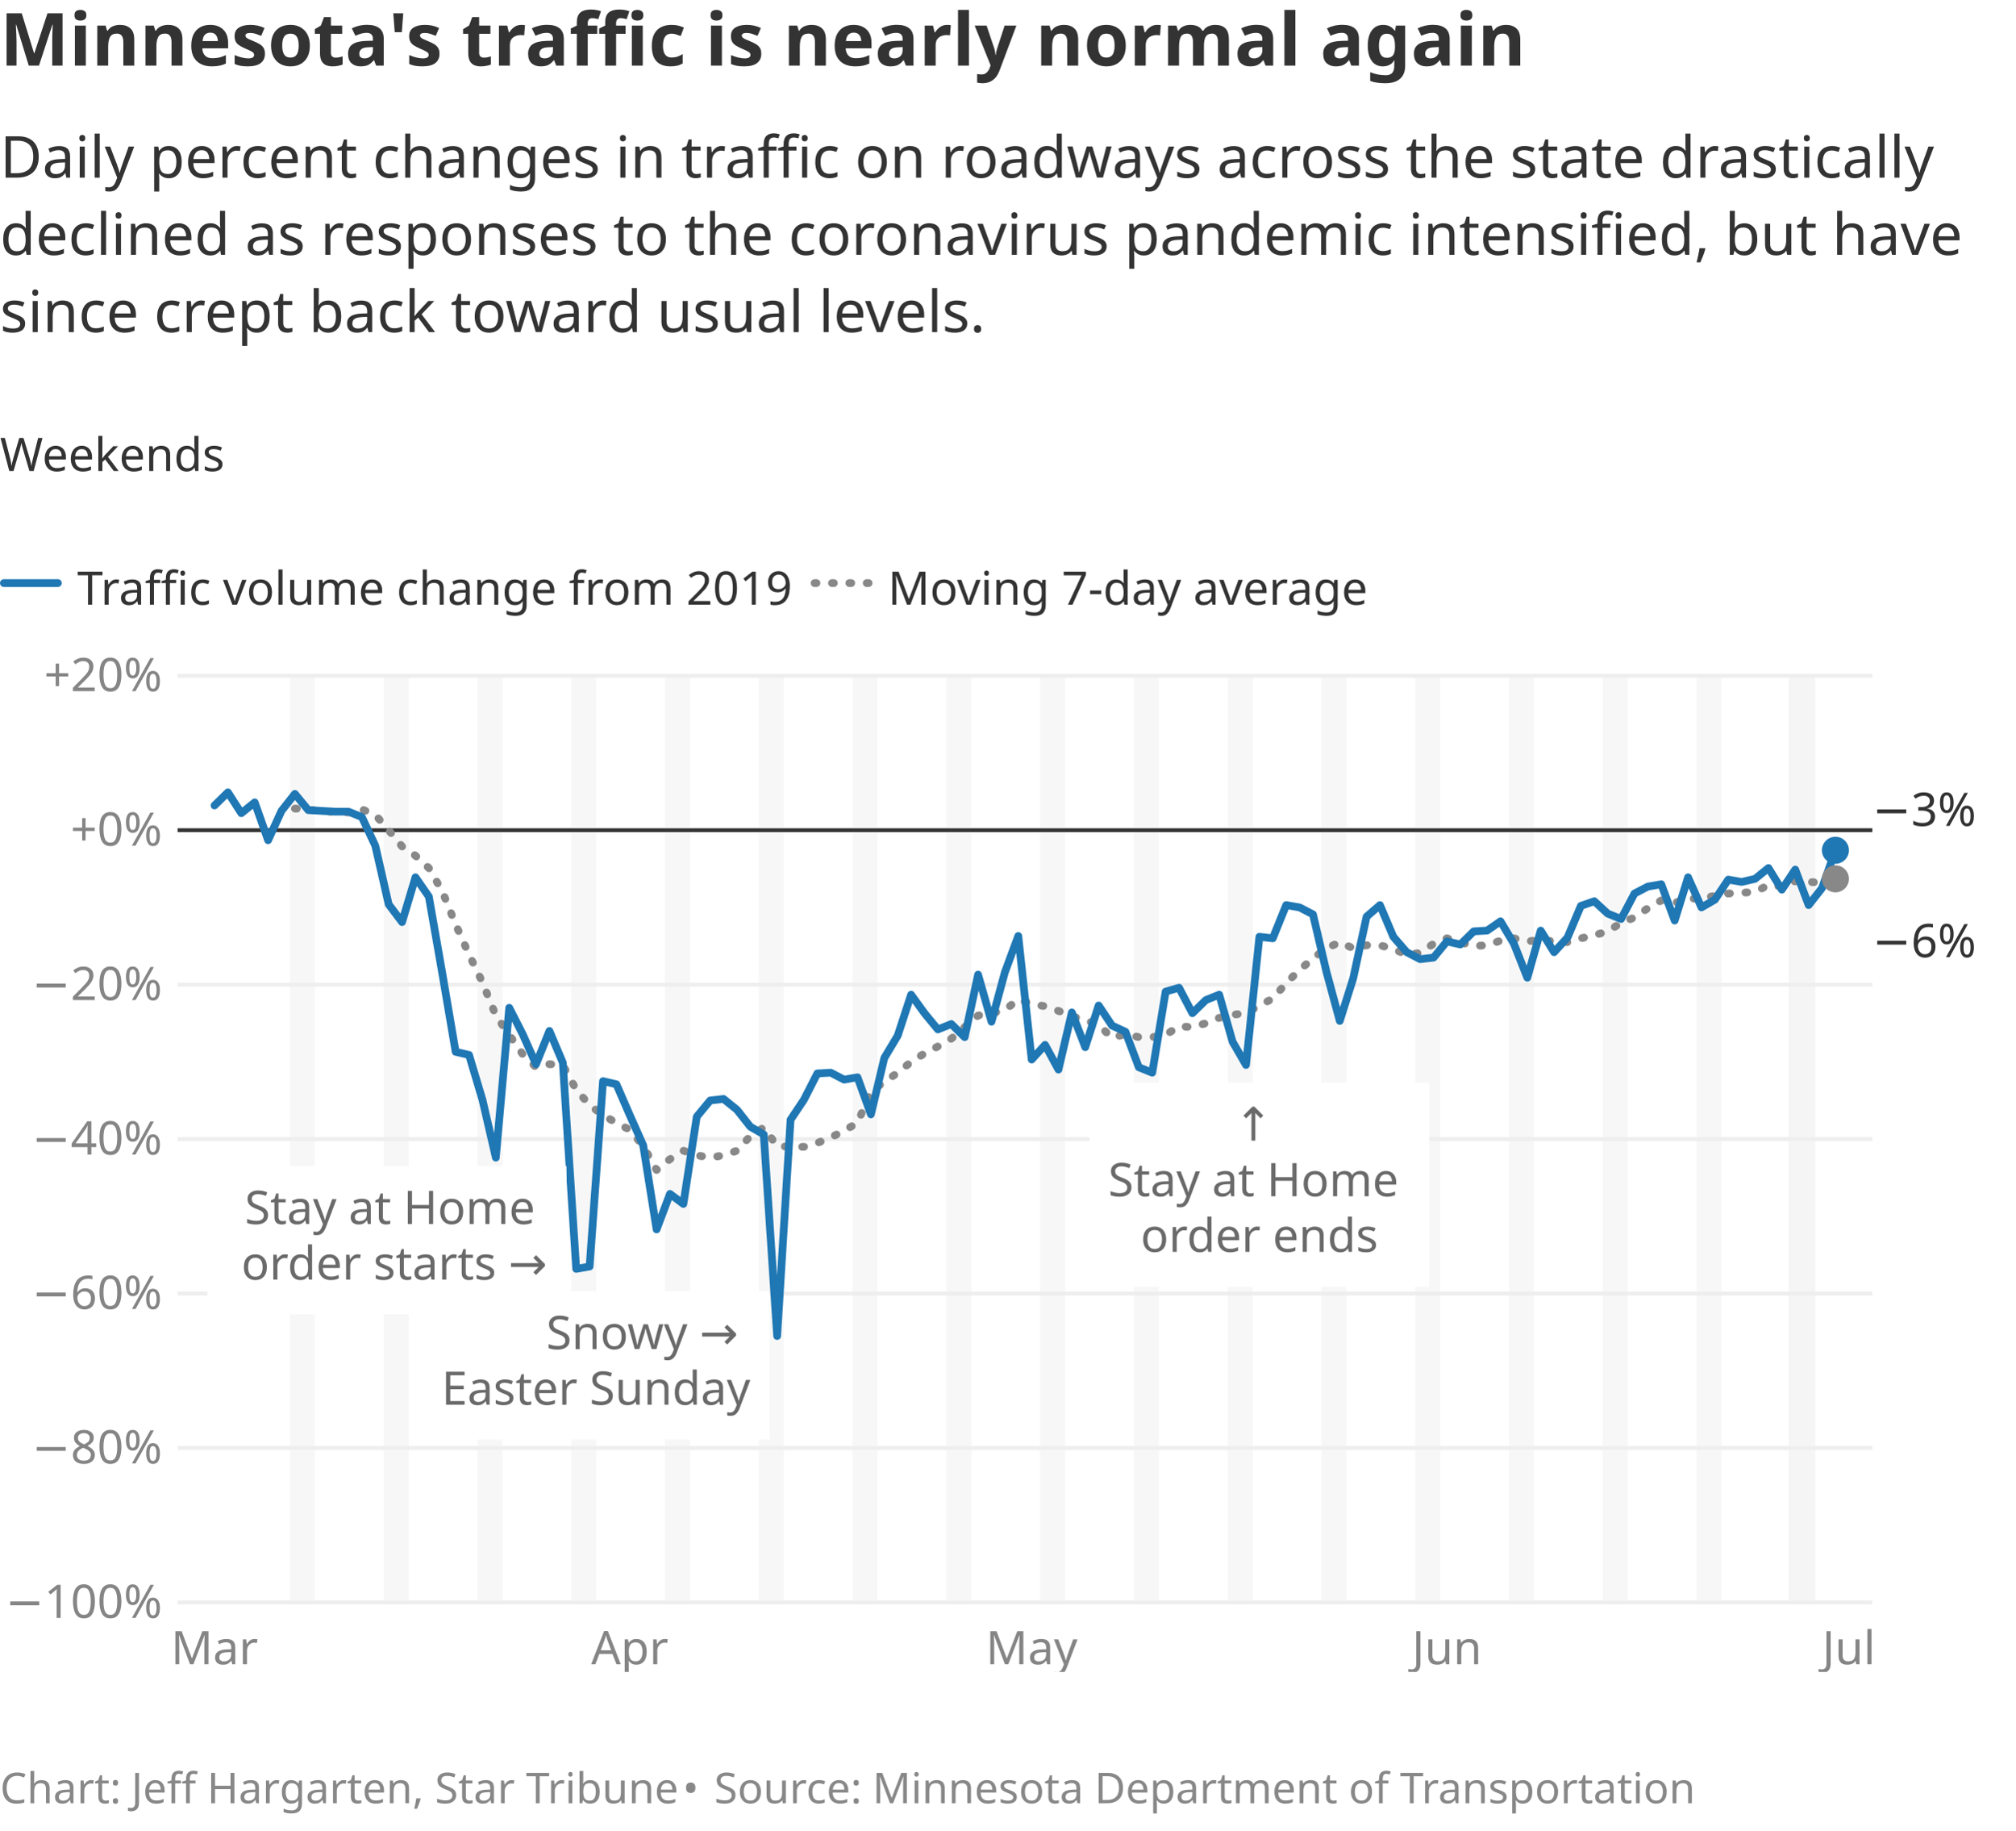
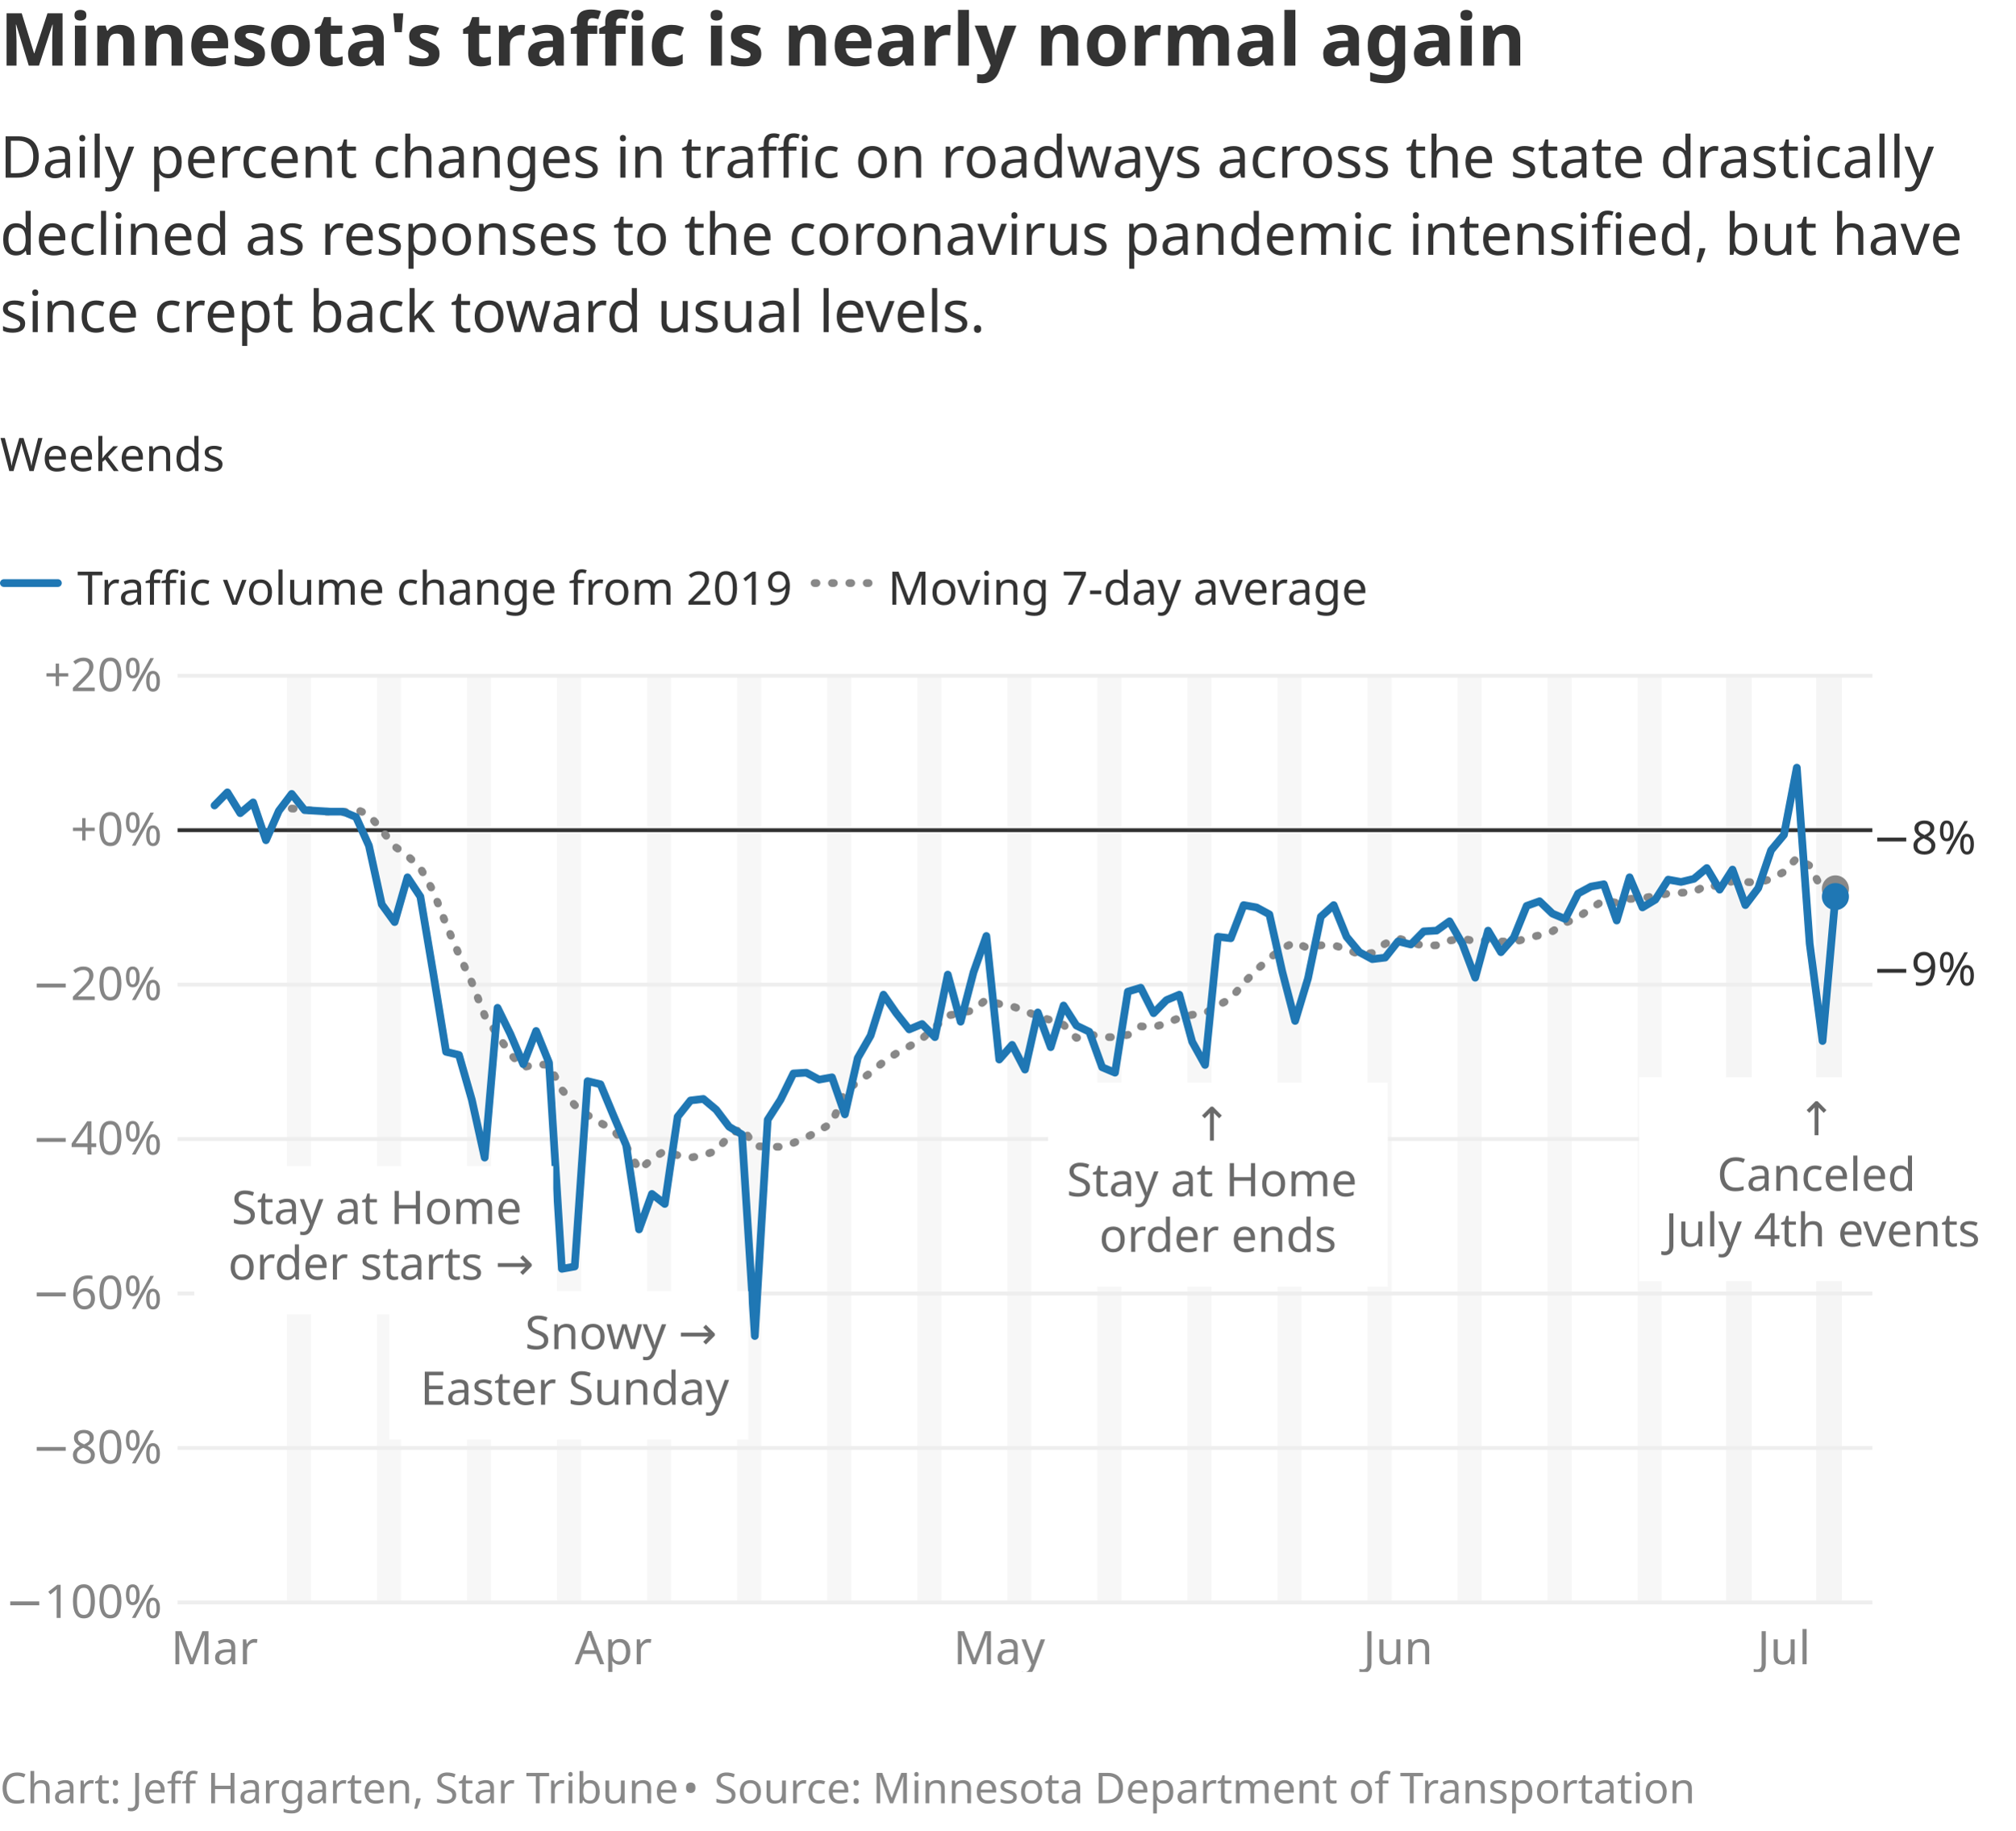
<svg xmlns="http://www.w3.org/2000/svg" id="exportSvg" width="522" height="474">
  <defs />
  <g>
    <g id="header-svg">
      <g id="text-svg">
        <text transform="translate(0, -2)" fill="rgb(51,51,51)" style="font-family: BentonSans; font-weight: 700; font-size: 19px;">
          <tspan x="0" dy="19">Minnesota's traffic is nearly normal again</tspan>
        </text>
      </g>
      <g id="text-svg">
        <text transform="translate(0, 31)" fill="rgb(51,51,51)" style="font-family: BentonSans; font-weight: 400; font-size: 15px;">
          <tspan x="0" dy="15">Daily percent changes in traffic on roadways across the state drastically </tspan>
        </text>
        <text transform="translate(0, 51)" fill="rgb(51,51,51)" style="font-family: BentonSans; font-weight: 400; font-size: 15px;">
          <tspan x="0" dy="15">declined as responses to the coronavirus pandemic intensified, but have </tspan>
        </text>
        <text transform="translate(0, 71)" fill="rgb(51,51,51)" style="font-family: BentonSans; font-weight: 400; font-size: 15px;">
          <tspan x="0" dy="15">since crept back toward usual levels.</tspan>
        </text>
        <text transform="translate(0, 110)" fill="rgb(51,51,51)" style="font-family: BentonSans; font-weight: 400; font-size: 12px;">
          <tspan x="0" dy="12">Weekends</tspan>
        </text>
      </g>
    </g>
    <g id="chart-svg">
      <g id="group-svg" clip-path="url(#rect-mask-group-0)" transform="translate(0, 141)">
        <clipPath id="rect-mask-group-0">
          <rect x="0" y="0" width="522" height="292" />
        </clipPath>
        <g id="group-svg" transform="translate(46, 34)">
          <g id="x-svg ticks-svg" transform="translate(0, 245)">
            <g transform="translate(9.56427, 0)">
              <text transform="translate(-11.5, -12) translate(11.5, 11)" fill="rgb(133, 133, 133)" style="text-anchor: middle; font-family: BentonSans; font-weight: 400; font-size: 12px;">
                <tspan x="0" dy="12">Mar</tspan>
              </text>
            </g>
-             <g transform="translate(117.1346, 0)">
+             <g transform="translate(112.866, 0)">
              <text transform="translate(-10, -12) translate(10, 11)" fill="rgb(133, 133, 133)" style="text-anchor: middle; font-family: BentonSans; font-weight: 400; font-size: 12px;">
                <tspan x="0" dy="12">Apr</tspan>
              </text>
            </g>
-             <g transform="translate(221.235, 0)">
-               <text transform="translate(-12.49999, -12) translate(12.49999, 11)" fill="rgb(133, 133, 133)" style="text-anchor: middle; font-family: BentonSans; font-weight: 400; font-size: 12px;">
+             <g transform="translate(212.8354, 0)">
+               <text transform="translate(-12.50001, -12) translate(12.50001, 11)" fill="rgb(133, 133, 133)" style="text-anchor: middle; font-family: BentonSans; font-weight: 400; font-size: 12px;">
                <tspan x="0" dy="12">May</tspan>
              </text>
            </g>
-             <g transform="translate(328.8054, 0)">
+             <g transform="translate(316.1371, 0)">
              <text transform="translate(-10, -12) translate(10, 11)" fill="rgb(133, 133, 133)" style="text-anchor: middle; font-family: BentonSans; font-weight: 400; font-size: 12px;">
                <tspan x="0" dy="12">Jun</tspan>
              </text>
            </g>
-             <g transform="translate(432.9057, 0)">
+             <g transform="translate(416.1065, 0)">
              <text transform="translate(-8, -12) translate(8, 11)" fill="rgb(133, 133, 133)" style="text-anchor: middle; font-family: BentonSans; font-weight: 400; font-size: 12px;">
                <tspan x="0" dy="12">Jul</tspan>
              </text>
            </g>
          </g>
          <g id="x-svg axis-svg" transform="translate(0, 40)">
            <line x1="0" x2="439" y1="0" y2="0" style="stroke: rgb(51, 51, 51); stroke-width: 1;" />
          </g>
          <g id="free-range-svg">
-             <rect width="6.506" height="240" transform="translate(29.08309, 0)" fill="rgb(87,87,87)" style="opacity: 0.05; fill: rgb(87, 87, 87);" />
-             <rect width="6.506" height="240" transform="translate(53.37317, 0)" fill="rgb(87,87,87)" style="opacity: 0.05; fill: rgb(87, 87, 87);" />
-             <rect width="6.506" height="240" transform="translate(77.66326, 0)" fill="rgb(87,87,87)" style="opacity: 0.05; fill: rgb(87, 87, 87);" />
-             <rect width="6.506" height="240" transform="translate(101.9533, 0)" fill="rgb(87,87,87)" style="opacity: 0.05; fill: rgb(87, 87, 87);" />
-             <rect width="6.506" height="240" transform="translate(126.2434, 0)" fill="rgb(87,87,87)" style="opacity: 0.05; fill: rgb(87, 87, 87);" />
-             <rect width="6.506" height="240" transform="translate(150.5335, 0)" fill="rgb(87,87,87)" style="opacity: 0.05; fill: rgb(87, 87, 87);" />
-             <rect width="6.506" height="240" transform="translate(174.8236, 0)" fill="rgb(87,87,87)" style="opacity: 0.05; fill: rgb(87, 87, 87);" />
-             <rect width="6.506" height="240" transform="translate(199.1137, 0)" fill="rgb(87,87,87)" style="opacity: 0.05; fill: rgb(87, 87, 87);" />
-             <rect width="6.506" height="240" transform="translate(223.4038, 0)" fill="rgb(87,87,87)" style="opacity: 0.05; fill: rgb(87, 87, 87);" />
-             <rect width="6.506" height="240" transform="translate(247.6938, 0)" fill="rgb(87,87,87)" style="opacity: 0.05; fill: rgb(87, 87, 87);" />
-             <rect width="6.506" height="240" transform="translate(271.9839, 0)" fill="rgb(87,87,87)" style="opacity: 0.05; fill: rgb(87, 87, 87);" />
-             <rect width="6.506" height="240" transform="translate(296.274, 0)" fill="rgb(87,87,87)" style="opacity: 0.05; fill: rgb(87, 87, 87);" />
-             <rect width="6.506" height="240" transform="translate(320.5641, 0)" fill="rgb(87,87,87)" style="opacity: 0.05; fill: rgb(87, 87, 87);" />
-             <rect width="6.506" height="240" transform="translate(344.8542, 0)" fill="rgb(87,87,87)" style="opacity: 0.05; fill: rgb(87, 87, 87);" />
-             <rect width="6.506" height="240" transform="translate(369.1443, 0)" fill="rgb(87,87,87)" style="opacity: 0.05; fill: rgb(87, 87, 87);" />
-             <rect width="6.506" height="240" transform="translate(393.4344, 0)" fill="rgb(87,87,87)" style="opacity: 0.05; fill: rgb(87, 87, 87);" />
-             <rect width="6.94" height="240" transform="translate(417.2907, 0)" fill="rgb(51,51,51)" style="opacity: 0.05; fill: rgb(51, 51, 51);" />
+             <rect width="6.248" height="240" transform="translate(28.30853, 0)" fill="rgb(87,87,87)" style="opacity: 0.05; fill: rgb(87, 87, 87);" />
+             <rect width="6.248" height="240" transform="translate(51.63472, 0)" fill="rgb(87,87,87)" style="opacity: 0.05; fill: rgb(87, 87, 87);" />
+             <rect width="6.248" height="240" transform="translate(74.96092, 0)" fill="rgb(87,87,87)" style="opacity: 0.05; fill: rgb(87, 87, 87);" />
+             <rect width="6.248" height="240" transform="translate(98.28711, 0)" fill="rgb(87,87,87)" style="opacity: 0.05; fill: rgb(87, 87, 87);" />
+             <rect width="6.248" height="240" transform="translate(121.6133, 0)" fill="rgb(87,87,87)" style="opacity: 0.05; fill: rgb(87, 87, 87);" />
+             <rect width="6.248" height="240" transform="translate(144.9395, 0)" fill="rgb(87,87,87)" style="opacity: 0.05; fill: rgb(87, 87, 87);" />
+             <rect width="6.248" height="240" transform="translate(168.2657, 0)" fill="rgb(87,87,87)" style="opacity: 0.05; fill: rgb(87, 87, 87);" />
+             <rect width="6.248" height="240" transform="translate(191.5919, 0)" fill="rgb(87,87,87)" style="opacity: 0.05; fill: rgb(87, 87, 87);" />
+             <rect width="6.248" height="240" transform="translate(214.9181, 0)" fill="rgb(87,87,87)" style="opacity: 0.05; fill: rgb(87, 87, 87);" />
+             <rect width="6.248" height="240" transform="translate(238.2443, 0)" fill="rgb(87,87,87)" style="opacity: 0.05; fill: rgb(87, 87, 87);" />
+             <rect width="6.248" height="240" transform="translate(261.5705, 0)" fill="rgb(87,87,87)" style="opacity: 0.05; fill: rgb(87, 87, 87);" />
+             <rect width="6.248" height="240" transform="translate(284.8966, 0)" fill="rgb(87,87,87)" style="opacity: 0.05; fill: rgb(87, 87, 87);" />
+             <rect width="6.248" height="240" transform="translate(308.2228, 0)" fill="rgb(87,87,87)" style="opacity: 0.05; fill: rgb(87, 87, 87);" />
+             <rect width="6.248" height="240" transform="translate(331.549, 0)" fill="rgb(87,87,87)" style="opacity: 0.05; fill: rgb(87, 87, 87);" />
+             <rect width="6.248" height="240" transform="translate(354.8752, 0)" fill="rgb(87,87,87)" style="opacity: 0.05; fill: rgb(87, 87, 87);" />
+             <rect width="6.248" height="240" transform="translate(378.2014, 0)" fill="rgb(87,87,87)" style="opacity: 0.05; fill: rgb(87, 87, 87);" />
+             <rect width="6.665" height="240" transform="translate(401.1111, 0)" fill="rgb(51,51,51)" style="opacity: 0.05; fill: rgb(51, 51, 51);" />
+             <rect width="6.665" height="240" transform="translate(424.4373, 0)" fill="rgb(51,51,51)" style="opacity: 0.05; fill: rgb(51, 51, 51);" />
          </g>
          <g id="y-grid-svg">
            <g transform="translate(0, 240)">
              <line x1="0" x2="439" y1="0" y2="0" style="stroke: rgb(238, 238, 238); stroke-width: 1;" />
              <text transform="translate(-4, 4) translate(-41, -12) translate(41, 0)" fill="rgb(133, 133, 133)" style="text-anchor: end; font-family: BentonSans; font-weight: 400; font-size: 12px;">
                <tspan x="0" dy="12">−100%</tspan>
              </text>
            </g>
            <g transform="translate(0, 200)">
              <line x1="0" x2="439" y1="0" y2="0" style="stroke: rgb(238, 238, 238); stroke-width: 1;" />
              <text transform="translate(-4, 4) translate(-35, -12) translate(35, 0)" fill="rgb(133, 133, 133)" style="text-anchor: end; font-family: BentonSans; font-weight: 400; font-size: 12px;">
                <tspan x="0" dy="12">−80%</tspan>
              </text>
            </g>
            <g transform="translate(0, 160)">
              <line x1="0" x2="439" y1="0" y2="0" style="stroke: rgb(238, 238, 238); stroke-width: 1;" />
              <text transform="translate(-4, 4) translate(-35, -12) translate(35, 0)" fill="rgb(133, 133, 133)" style="text-anchor: end; font-family: BentonSans; font-weight: 400; font-size: 12px;">
                <tspan x="0" dy="12">−60%</tspan>
              </text>
            </g>
            <g transform="translate(0, 120)">
              <line x1="0" x2="439" y1="0" y2="0" style="stroke: rgb(238, 238, 238); stroke-width: 1;" />
              <text transform="translate(-4, 4) translate(-35, -12) translate(35, 0)" fill="rgb(133, 133, 133)" style="text-anchor: end; font-family: BentonSans; font-weight: 400; font-size: 12px;">
                <tspan x="0" dy="12">−40%</tspan>
              </text>
            </g>
            <g transform="translate(0, 80)">
              <line x1="0" x2="439" y1="0" y2="0" style="stroke: rgb(238, 238, 238); stroke-width: 1;" />
              <text transform="translate(-4, 4) translate(-35, -12) translate(35, 0)" fill="rgb(133, 133, 133)" style="text-anchor: end; font-family: BentonSans; font-weight: 400; font-size: 12px;">
                <tspan x="0" dy="12">−20%</tspan>
              </text>
            </g>
            <g id="tick-svg tick-major-svg" transform="translate(0, 40)">
              <text transform="translate(-4, 4) translate(-28, -12) translate(28, 0)" fill="rgb(133, 133, 133)" style="text-anchor: end; font-family: BentonSans; font-weight: 400; font-size: 12px;">
                <tspan x="0" dy="12">+0%</tspan>
              </text>
            </g>
            <g>
              <line x1="0" x2="439" y1="0" y2="0" style="stroke: rgb(238, 238, 238); stroke-width: 1;" />
              <text transform="translate(-4, 4) translate(-35, -12) translate(35, 0)" fill="rgb(133, 133, 133)" style="text-anchor: end; font-family: BentonSans; font-weight: 400; font-size: 12px;">
                <tspan x="0" dy="12">+20%</tspan>
              </text>
            </g>
          </g>
          <g id="lines-svg">
            <g id="moving_average-svg">
-               <path d="M30.384,34.4L33.854,34.6L37.324,35.2L40.794,35.2L44.264,35.4L47.734,34.6L51.204,36L54.674,40L58.144,44.2L61.614,46.6L65.084,49.8L68.554,55.8L72.024,64.4L75.494,72.2L78.965,79.4L82.435,88L85.905,93L89.375,98L92.845,101.4L96.315,100.6L99.785,100.8L103.255,107.2L106.725,111.2L110.195,113.8L113.665,115.8L117.135,117.6L120.605,121.8L124.075,128L127.545,125.2L131.015,123L134.485,124.2L137.955,124.8L141.425,124.2L144.895,123L148.365,119.2L151.835,117L155.305,121.8L158.775,122L162.245,122L165.715,121L169.185,119.6L172.655,117.8L176.125,115.8L179.595,107.6L183.065,105.2L186.535,102.8L190.005,100L193.475,97.8L196.945,96L200.415,94L203.885,91L207.355,88L210.825,87.4L214.295,86.6L217.765,83.8L221.235,85L224.705,85.6L228.175,86.8L231.645,88.2L235.115,89.2L238.585,90.4L242.055,93.8L245.525,92.8L248.995,93.6L252.465,93.6L255.935,93L259.405,90.8L262.875,91L266.345,90L269.815,88.6L273.285,87.8L276.755,87.4L280.225,85.4L283.695,83.6L287.165,79.6L290.635,76.2L294.105,73.2L297.575,70.6L301.045,69L304.515,70.6L307.985,69.8L311.455,69.8L314.925,70.8L318.395,72.2L321.865,71.8L325.335,69.4L328.805,68L332.275,69L335.745,70L339.215,69.8L342.685,68.6L346.155,68L349.625,68.8L353.095,68.4L356.565,68.8L360.035,69L363.506,68L366.976,67.2L370.446,66.2L373.916,64L377.386,62.6L380.856,60.2L384.326,58.2L387.796,58.8L391.266,57.8L394.736,57.6L398.206,57L401.676,56.4L405.146,56.2L408.616,56L412.086,54.2L415.556,54.6L419.026,53.2L422.496,53.4L425.966,53.6L429.436,52.6" stroke="rgb(136,136,136)" id="moving_average" style="stroke-width: 2; stroke-dasharray: 0.5, 4; stroke-linejoin: round; stroke-linecap: round; fill: none; mix-blend-mode: normal;" />
+               <path d="M29.558,34.4L32.89,34.6L36.223,35.2L39.555,35.2L42.887,35.4L46.22,34.6L49.552,36L52.884,40L56.217,44.2L59.549,46.6L62.881,49.8L66.214,55.8L69.546,64.4L72.878,72.2L76.211,79.4L79.543,88L82.875,93L86.207,98L89.54,101.4L92.872,100.6L96.204,100.8L99.537,107.2L102.869,111.2L106.201,113.8L109.534,115.8L112.866,117.6L116.198,121.8L119.531,128L122.863,125.2L126.195,123L129.528,124.2L132.86,124.8L136.192,124.2L139.524,123L142.857,119.2L146.189,117L149.521,121.8L152.854,122L156.186,122L159.518,121L162.851,119.6L166.183,117.8L169.515,115.8L172.848,107.6L176.18,105.2L179.512,102.8L182.845,100L186.177,97.8L189.509,96L192.841,94L196.174,91L199.506,88L202.838,87.4L206.171,86.6L209.503,83.8L212.835,85L216.168,85.6L219.5,86.8L222.832,88.2L226.165,89.2L229.497,90.4L232.829,93.8L236.162,92.8L239.494,93.6L242.826,93.6L246.159,93L249.491,90.8L252.823,91L256.155,90L259.488,88.6L262.82,87.8L266.152,87.4L269.485,85.4L272.817,83.6L276.149,79.6L279.482,76.2L282.814,73.2L286.146,70.6L289.479,69L292.811,70.6L296.143,69.8L299.476,69.8L302.808,70.8L306.14,72.2L309.472,71.8L312.805,69.4L316.137,68L319.469,69L322.802,70L326.134,69.8L329.466,68.6L332.799,68L336.131,68.8L339.463,68.4L342.796,68.8L346.128,69L349.46,68L352.793,67.2L356.125,66.2L359.457,64L362.789,62.6L366.122,60.2L369.454,58.2L372.786,58.8L376.119,57.8L379.451,57.6L382.783,57L386.116,56.4L389.448,56.2L392.78,56L396.113,54.2L399.445,54.6L402.777,53.2L406.11,53.4L409.442,53.6L412.774,52.6L416.106,50.8L419.439,47.2L422.771,49.2L426.103,55.6L429.436,55.2" stroke="rgb(136,136,136)" id="moving_average" style="stroke-width: 2; stroke-dasharray: 0.5, 4; stroke-linejoin: round; stroke-linecap: round; fill: none; mix-blend-mode: normal;" />
            </g>
            <g id="mn_volume-svg">
-               <path d="M9.564,33.6L13.034,30.2L16.504,35.6L19.974,32.8L23.444,42.6L26.914,35L30.384,30.6L33.854,34.8L37.324,35L40.794,35.2L44.264,35.2L47.734,36.6L51.204,44L54.674,59.2L58.144,63.8L61.614,52.2L65.084,57.2L68.554,77L72.024,97.4L75.494,98.2L78.965,109.8L82.435,124.8L85.905,86L89.375,92.8L92.845,100.6L96.315,92L99.785,100.2L103.255,153.6L106.725,153L110.195,105L113.665,105.8L117.135,113.8L120.605,121.6L124.075,143.4L127.545,134.2L131.015,136.8L134.485,114.2L137.955,110L141.425,109.6L144.895,112.4L148.365,116.8L151.835,118.8L155.305,171L158.775,115L162.245,109.8L165.715,103L169.185,102.8L172.655,104.6L176.125,104L179.595,113.6L183.065,99L186.535,93.2L190.005,82.6L193.475,87.4L196.945,91.6L200.415,90.2L203.885,93.6L207.355,77.4L210.825,89.6L214.295,76.8L217.765,67.4L221.235,99.4L224.705,95.6L228.175,102L231.645,87.2L235.115,96.2L238.585,85.4L242.055,90.6L245.525,92.2L248.995,101.4L252.465,102.8L255.935,81.8L259.405,80.8L262.875,87.4L266.345,84L269.815,82.6L273.285,94.8L276.755,100.8L280.225,67.6L283.695,68L287.165,59.4L290.635,60L294.105,61.8L297.575,76.6L301.045,89.4L304.515,78.4L307.985,62.4L311.455,59.4L314.925,67.6L318.395,71.6L321.865,73.4L325.335,73L328.805,68.8L332.275,69.6L335.745,66.2L339.215,66L342.685,63.6L346.155,69.4L349.625,78.2L353.095,66L356.565,71.6L360.035,67.8L363.506,59.6L366.976,58.4L370.446,61.6L373.916,63L377.386,56.4L380.856,54.6L384.326,54L387.796,63.4L391.266,52.2L394.736,60L398.206,58L401.676,52.8L405.146,53.4L408.616,52.6L412.086,49.8L415.556,55.4L419.026,50.2L422.496,59.4L425.966,55L429.436,45.2" stroke="rgb(31,119,180)" id="mn_volume" style="stroke-width: 2; stroke-linejoin: round; stroke-linecap: round; fill: none; mix-blend-mode: normal;" />
+               <path d="M9.564,33.6L12.897,30.2L16.229,35.6L19.561,32.8L22.894,42.6L26.226,35L29.558,30.6L32.89,34.8L36.223,35L39.555,35.2L42.887,35.2L46.22,36.6L49.552,44L52.884,59.2L56.217,63.8L59.549,52.2L62.881,57.2L66.214,77L69.546,97.4L72.878,98.2L76.211,109.8L79.543,124.8L82.875,86L86.207,92.8L89.54,100.6L92.872,92L96.204,100.2L99.537,153.6L102.869,153L106.201,105L109.534,105.8L112.866,113.8L116.198,121.6L119.531,143.4L122.863,134.2L126.195,136.8L129.528,114.2L132.86,110L136.192,109.6L139.524,112.4L142.857,116.8L146.189,118.8L149.521,171L152.854,115L156.186,109.8L159.518,103L162.851,102.8L166.183,104.6L169.515,104L172.848,113.6L176.18,99L179.512,93.2L182.845,82.6L186.177,87.4L189.509,91.6L192.841,90.2L196.174,93.6L199.506,77.4L202.838,89.6L206.171,76.8L209.503,67.4L212.835,99.4L216.168,95.6L219.5,102L222.832,87.2L226.165,96.2L229.497,85.4L232.829,90.6L236.162,92.2L239.494,101.4L242.826,102.8L246.159,81.8L249.491,80.8L252.823,87.4L256.155,84L259.488,82.6L262.82,94.8L266.152,100.8L269.485,67.6L272.817,68L276.149,59.4L279.482,60L282.814,61.8L286.146,76.6L289.479,89.4L292.811,78.4L296.143,62.4L299.476,59.4L302.808,67.6L306.14,71.6L309.472,73.4L312.805,73L316.137,68.8L319.469,69.6L322.802,66.2L326.134,66L329.466,63.6L332.799,69.4L336.131,78.2L339.463,66L342.796,71.6L346.128,67.8L349.46,59.6L352.793,58.4L356.125,61.6L359.457,63L362.789,56.4L366.122,54.6L369.454,54L372.786,63.4L376.119,52.2L379.451,60L382.783,58L386.116,52.8L389.448,53.4L392.78,52.6L396.113,49.8L399.445,55.4L402.777,50.2L406.11,59.4L409.442,55L412.774,45.2L416.106,41.2L419.439,23.8L422.771,69.4L426.103,94.6L429.436,57.2" stroke="rgb(31,119,180)" id="mn_volume" style="stroke-width: 2; stroke-linejoin: round; stroke-linecap: round; fill: none; mix-blend-mode: normal;" />
            </g>
          </g>
          <g id="line-symbols-svg">
-             <path d="M -1,0 a 1,1 0 1,0 2,0 a 1,1 0 1,0 -2,0 Z" id="moving_average" transform="translate(429.4357, 52.6) scale(3.5)" style="fill: rgb(136, 136, 136); mix-blend-mode: normal;" />
-             <path d="M -1,0 a 1,1 0 1,0 2,0 a 1,1 0 1,0 -2,0 Z" id="mn_volume" transform="translate(429.4357, 45.2) scale(3.5)" style="fill: rgb(31, 119, 180); mix-blend-mode: normal;" />
+             <path d="M -1,0 a 1,1 0 1,0 2,0 a 1,1 0 1,0 -2,0 Z" id="moving_average" transform="translate(429.4357, 55.2) scale(3.5)" style="fill: rgb(136, 136, 136); mix-blend-mode: normal;" />
+             <path d="M -1,0 a 1,1 0 1,0 2,0 a 1,1 0 1,0 -2,0 Z" id="mn_volume" transform="translate(429.4357, 57.2) scale(3.5)" style="fill: rgb(31, 119, 180); mix-blend-mode: normal;" />
          </g>
          <g id="free-texts-svg">
            <g id="bg-svg">
-               <rect width="93" height="38.406" transform="translate(7.736236, 126.9938)" fill="rgb(255,255,255)" style="fill: rgb(255, 255, 255);" />
-               <rect width="93" height="38.406" transform="translate(60.36475, 159.4)" fill="rgb(255,255,255)" style="fill: rgb(255, 255, 255);" />
-               <rect width="88" height="52.812" transform="translate(236.2252, 105.4)" fill="rgb(255,255,255)" style="fill: rgb(255, 255, 255);" />
-             </g>
-             <text transform="translate(95.73624, 141.9938) translate(-83, -12) translate(83, 0)" fill="rgb(106, 106, 106)" style="text-anchor: end; font-family: BentonSans; font-weight: 400; font-size: 12px;">
+               <rect width="93" height="38.406" transform="translate(4.316714, 126.9938)" fill="rgb(255,255,255)" style="fill: rgb(255, 255, 255);" />
+               <rect width="93" height="38.406" transform="translate(54.8568, 159.4)" fill="rgb(255,255,255)" style="fill: rgb(255, 255, 255);" />
+               <rect width="88" height="52.812" transform="translate(225.4847, 105.4)" fill="rgb(255,255,255)" style="fill: rgb(255, 255, 255);" />
+               <rect width="95" height="52.812" transform="translate(378.6034, 103.9938)" fill="rgb(255,255,255)" style="fill: rgb(255, 255, 255);" />
+             </g>
+             <text transform="translate(92.31671, 141.9938) translate(-83, -12) translate(83, 0)" fill="rgb(106, 106, 106)" style="text-anchor: end; font-family: BentonSans; font-weight: 400; font-size: 12px;">
              <tspan x="0" dy="12">Stay at Home</tspan>
              <tspan x="0" dy="14.4">order starts →</tspan>
            </text>
-             <text transform="translate(148.3648, 174.4) translate(-83, -12) translate(83, 0)" fill="rgb(106, 106, 106)" style="text-anchor: end; font-family: BentonSans; font-weight: 400; font-size: 12px;">
+             <text transform="translate(142.8568, 174.4) translate(-83, -12) translate(83, 0)" fill="rgb(106, 106, 106)" style="text-anchor: end; font-family: BentonSans; font-weight: 400; font-size: 12px;">
              <tspan x="0" dy="12">Snowy →</tspan>
              <tspan x="0" dy="14.4">Easter Sunday</tspan>
            </text>
-             <text transform="translate(280.2252, 120.4) translate(-39, -12) translate(39, 0)" fill="rgb(106, 106, 106)" style="text-anchor: middle; font-family: BentonSans; font-weight: 400; font-size: 12px;">
+             <text transform="translate(269.4847, 120.4) translate(-39, -12) translate(39, 0)" fill="rgb(106, 106, 106)" style="text-anchor: middle; font-family: BentonSans; font-weight: 400; font-size: 12px;">
              <tspan x="0" dy="12">↑</tspan>
              <tspan x="0" dy="14.4">Stay at Home</tspan>
              <tspan x="0" dy="14.4">order ends</tspan>
+             </text>
+             <text transform="translate(426.1034, 118.9938) translate(-42.49998, -12) translate(42.49998, 0)" fill="rgb(106, 106, 106)" style="text-anchor: middle; font-family: BentonSans; font-weight: 400; font-size: 12px;">
+               <tspan x="0" dy="12">↑</tspan>
+               <tspan x="0" dy="14.4">Canceled </tspan>
+               <tspan x="0" dy="14.4">July 4th events</tspan>
            </text>
          </g>
        </g>
      </g>
      <g id="mn_volume-svg" clip-path="url(#rect-mask-mn_volume-1)" transform="translate(0, 141)">
        <clipPath id="rect-mask-mn_volume-1">
          <rect x="0" y="0" width="16" height="20" />
        </clipPath>
        <path d="M1,10 L15,10" stroke="rgb(31,119,180)" id="mn_volume" style="stroke-width: 2; stroke-linejoin: round; stroke-linecap: round; fill: none; mix-blend-mode: normal;" />
      </g>
      <g id="mn_volume-svg">
        <text transform="translate(20, 144.6094)" fill="rgb(51,51,51)" style="font-family: BentonSans; font-weight: 400; font-size: 12px;">
          <tspan x="0" dy="12">Traffic volume change from 2019</tspan>
        </text>
      </g>
      <g id="moving_average-svg" clip-path="url(#rect-mask-moving_average-2)" transform="translate(210, 141)">
        <clipPath id="rect-mask-moving_average-2">
          <rect x="0" y="0" width="16" height="20" />
        </clipPath>
        <path d="M1,10 L15,10" stroke="rgb(136,136,136)" id="moving_average" style="stroke-width: 2; stroke-dasharray: 0.5, 4; stroke-linejoin: round; stroke-linecap: round; fill: none; mix-blend-mode: normal;" />
      </g>
      <g id="moving_average-svg">
        <text transform="translate(230, 144.6094)" fill="rgb(51,51,51)" style="font-family: BentonSans; font-weight: 400; font-size: 12px;">
          <tspan x="0" dy="12">Moving 7-day average</tspan>
        </text>
      </g>
      <g id="moving_average-svg">
-         <text transform="translate(485, 235.8906)" fill="rgb(51,51,51)" style="font-family: BentonSans; font-weight: 400; font-size: 12px;">
-           <tspan x="0" dy="12">−6%</tspan>
+         <text transform="translate(485, 209.1875)" fill="rgb(51,51,51)" style="font-family: BentonSans; font-weight: 400; font-size: 12px;">
+           <tspan x="0" dy="12">−8%</tspan>
        </text>
      </g>
      <g id="mn_volume-svg">
-         <text transform="translate(485, 201.8906)" fill="rgb(51,51,51)" style="font-family: BentonSans; font-weight: 400; font-size: 12px;">
-           <tspan x="0" dy="12">−3%</tspan>
+         <text transform="translate(485, 243.1875)" fill="rgb(51,51,51)" style="font-family: BentonSans; font-weight: 400; font-size: 12px;">
+           <tspan x="0" dy="12">−9%</tspan>
        </text>
      </g>
    </g>
    <g id="after-body-svg" />
    <g id="above-footer-svg" />
    <g id="footer-svg">
      <g id="footer-inner-svg">
        <g id="footer-main-svg">
          <g id="text-svg">
            <text transform="translate(0, 456)" fill="rgb(136,136,136)" style="font-family: BentonSans; font-weight: 400; font-size: 11px;">
              <tspan x="0" dy="11">Chart:</tspan>
            </text>
            <text transform="translate(34, 456)" fill="rgb(136,136,136)" style="font-family: BentonSans; font-weight: 400; font-size: 11px;">
              <tspan x="0" dy="11">Jeff Hargarten, Star Tribune</tspan>
            </text>
          </g>
          <g id="text-svg">
            <text transform="translate(174, 456)" fill="rgb(136,136,136)" style="font-family: BentonSans; font-weight: 400; font-size: 11px;">
              <tspan x="0" dy="11">​ •</tspan>
            </text>
          </g>
          <g id="text-svg">
            <text transform="translate(185, 456)" fill="rgb(136,136,136)" style="font-family: BentonSans; font-weight: 400; font-size: 11px;">
              <tspan x="0" dy="11">Source:</tspan>
            </text>
            <text transform="translate(226, 456)" fill="rgb(136,136,136)" style="font-family: BentonSans; font-weight: 400; font-size: 11px;">
              <tspan x="0" dy="11">Minnesota Department of Transportation</tspan>
            </text>
          </g>
        </g>
      </g>
    </g>
    <g id="below-footer-svg" />
  </g>
</svg>
